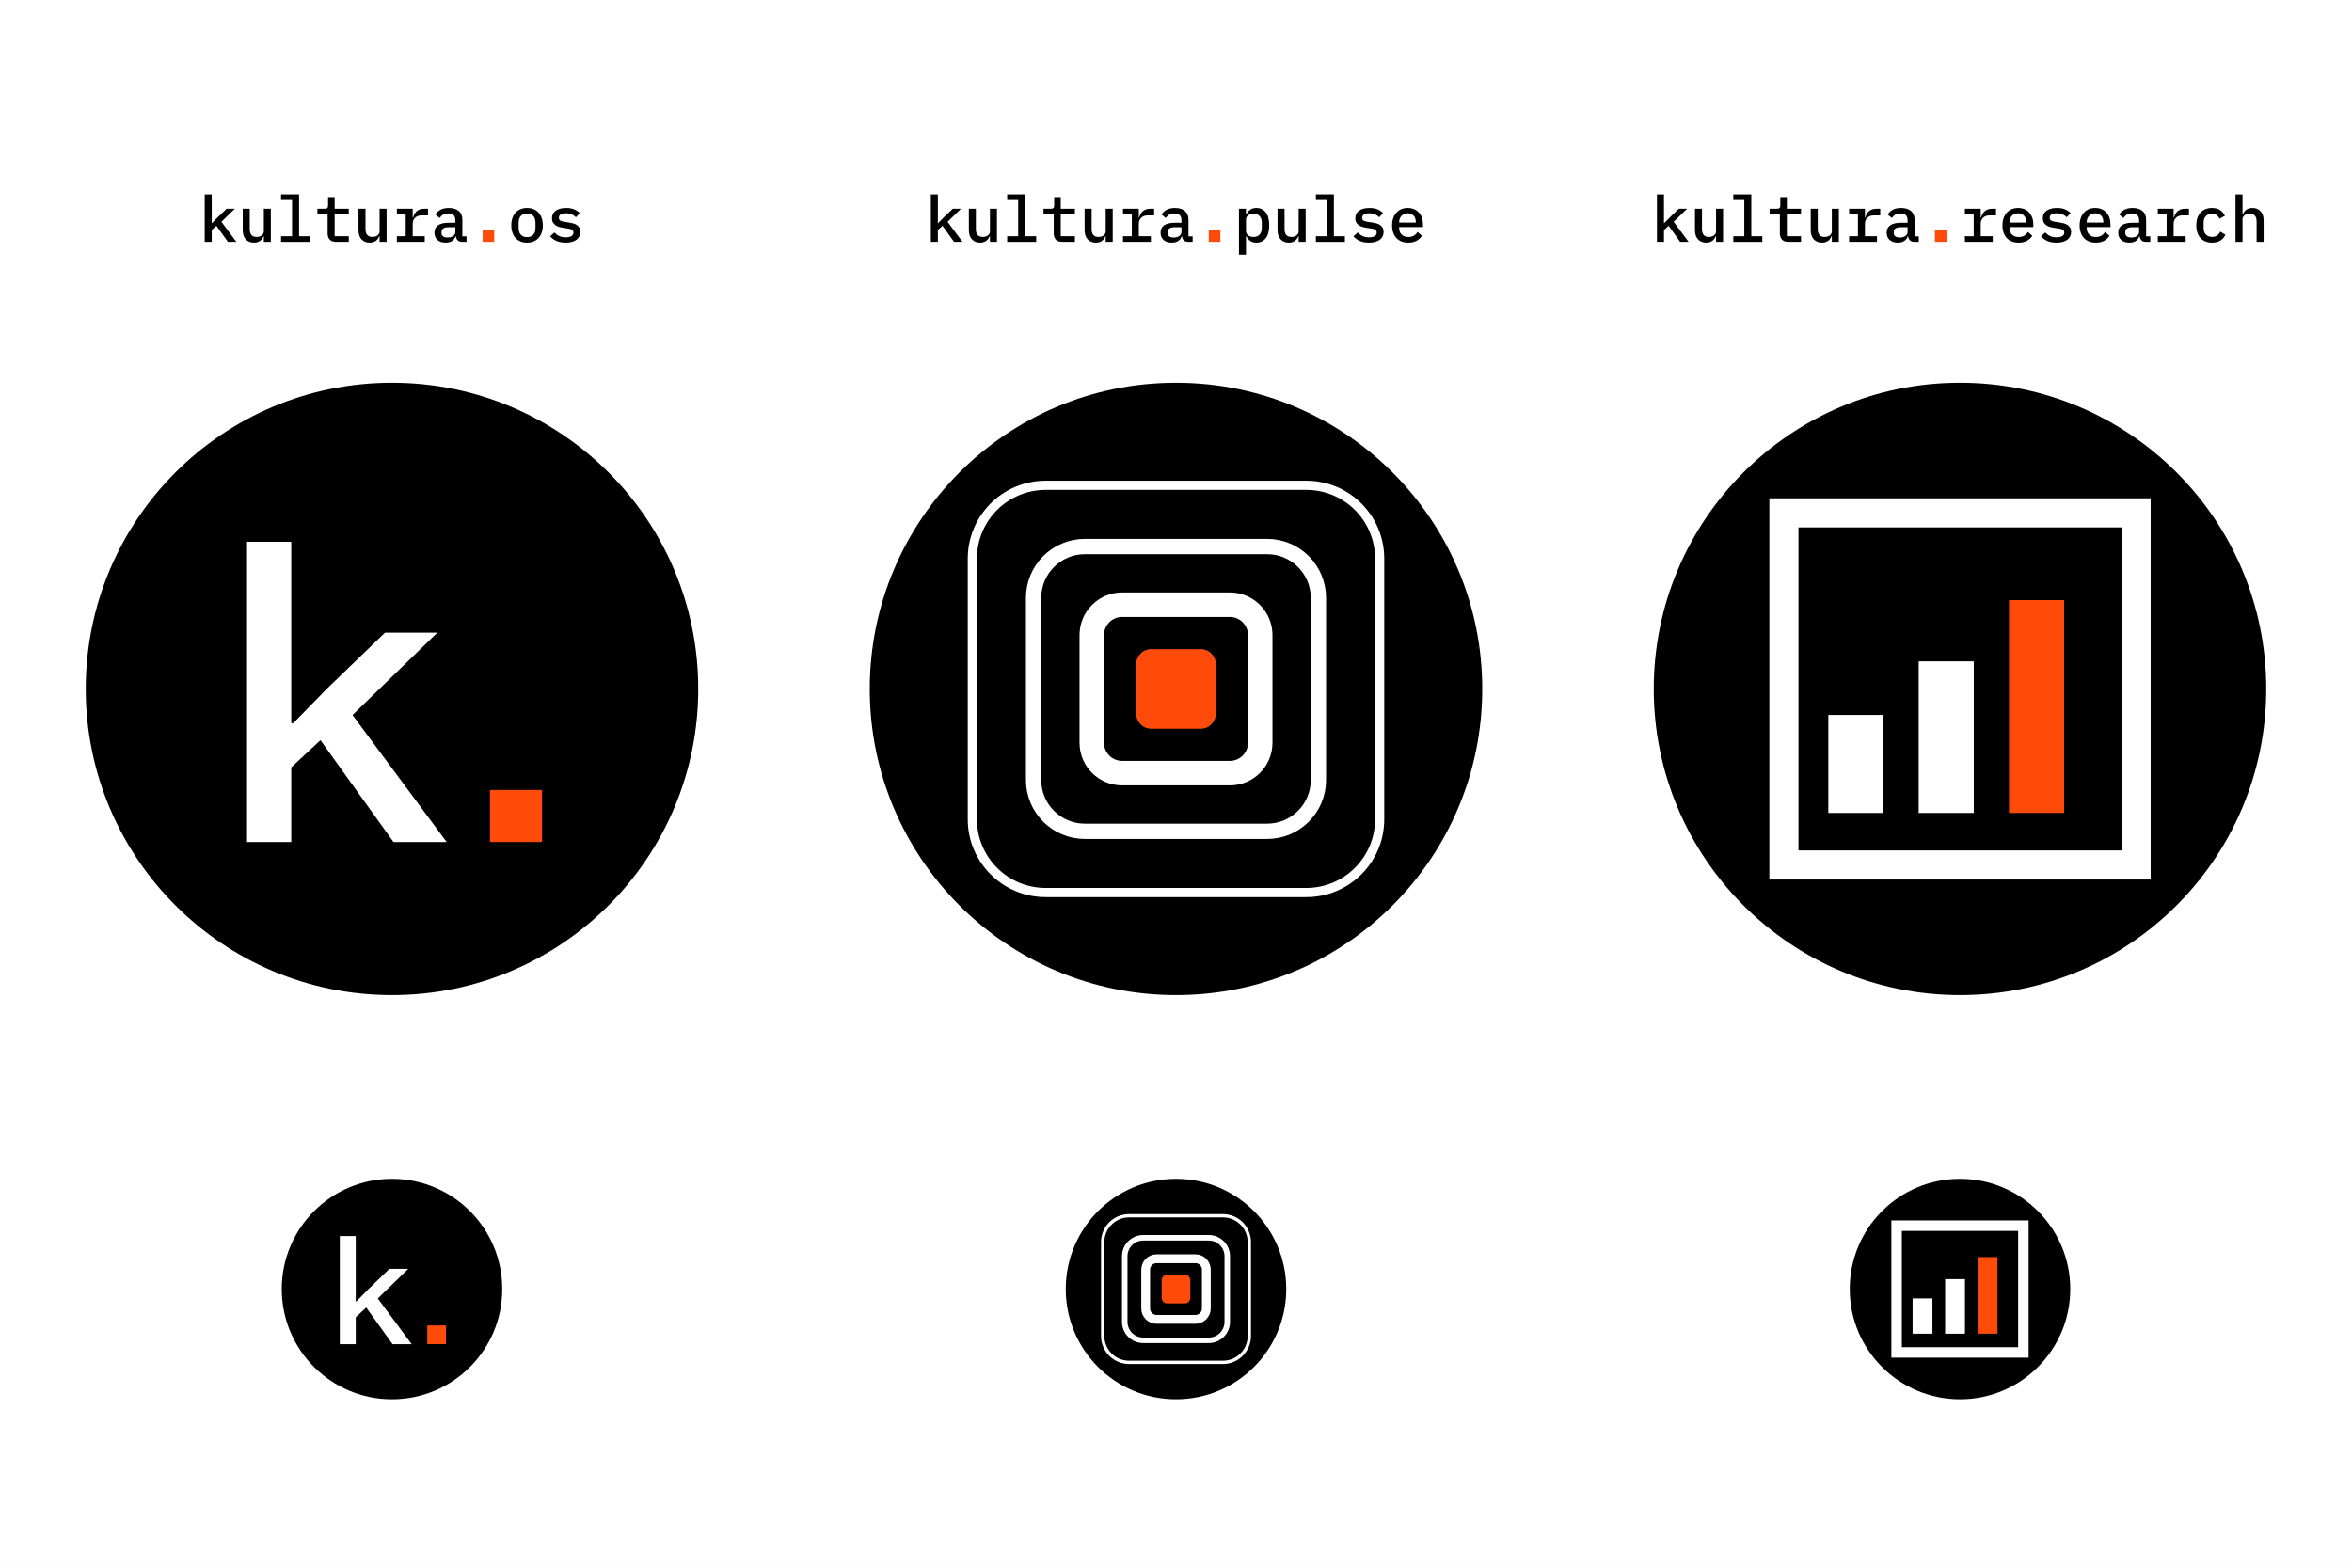
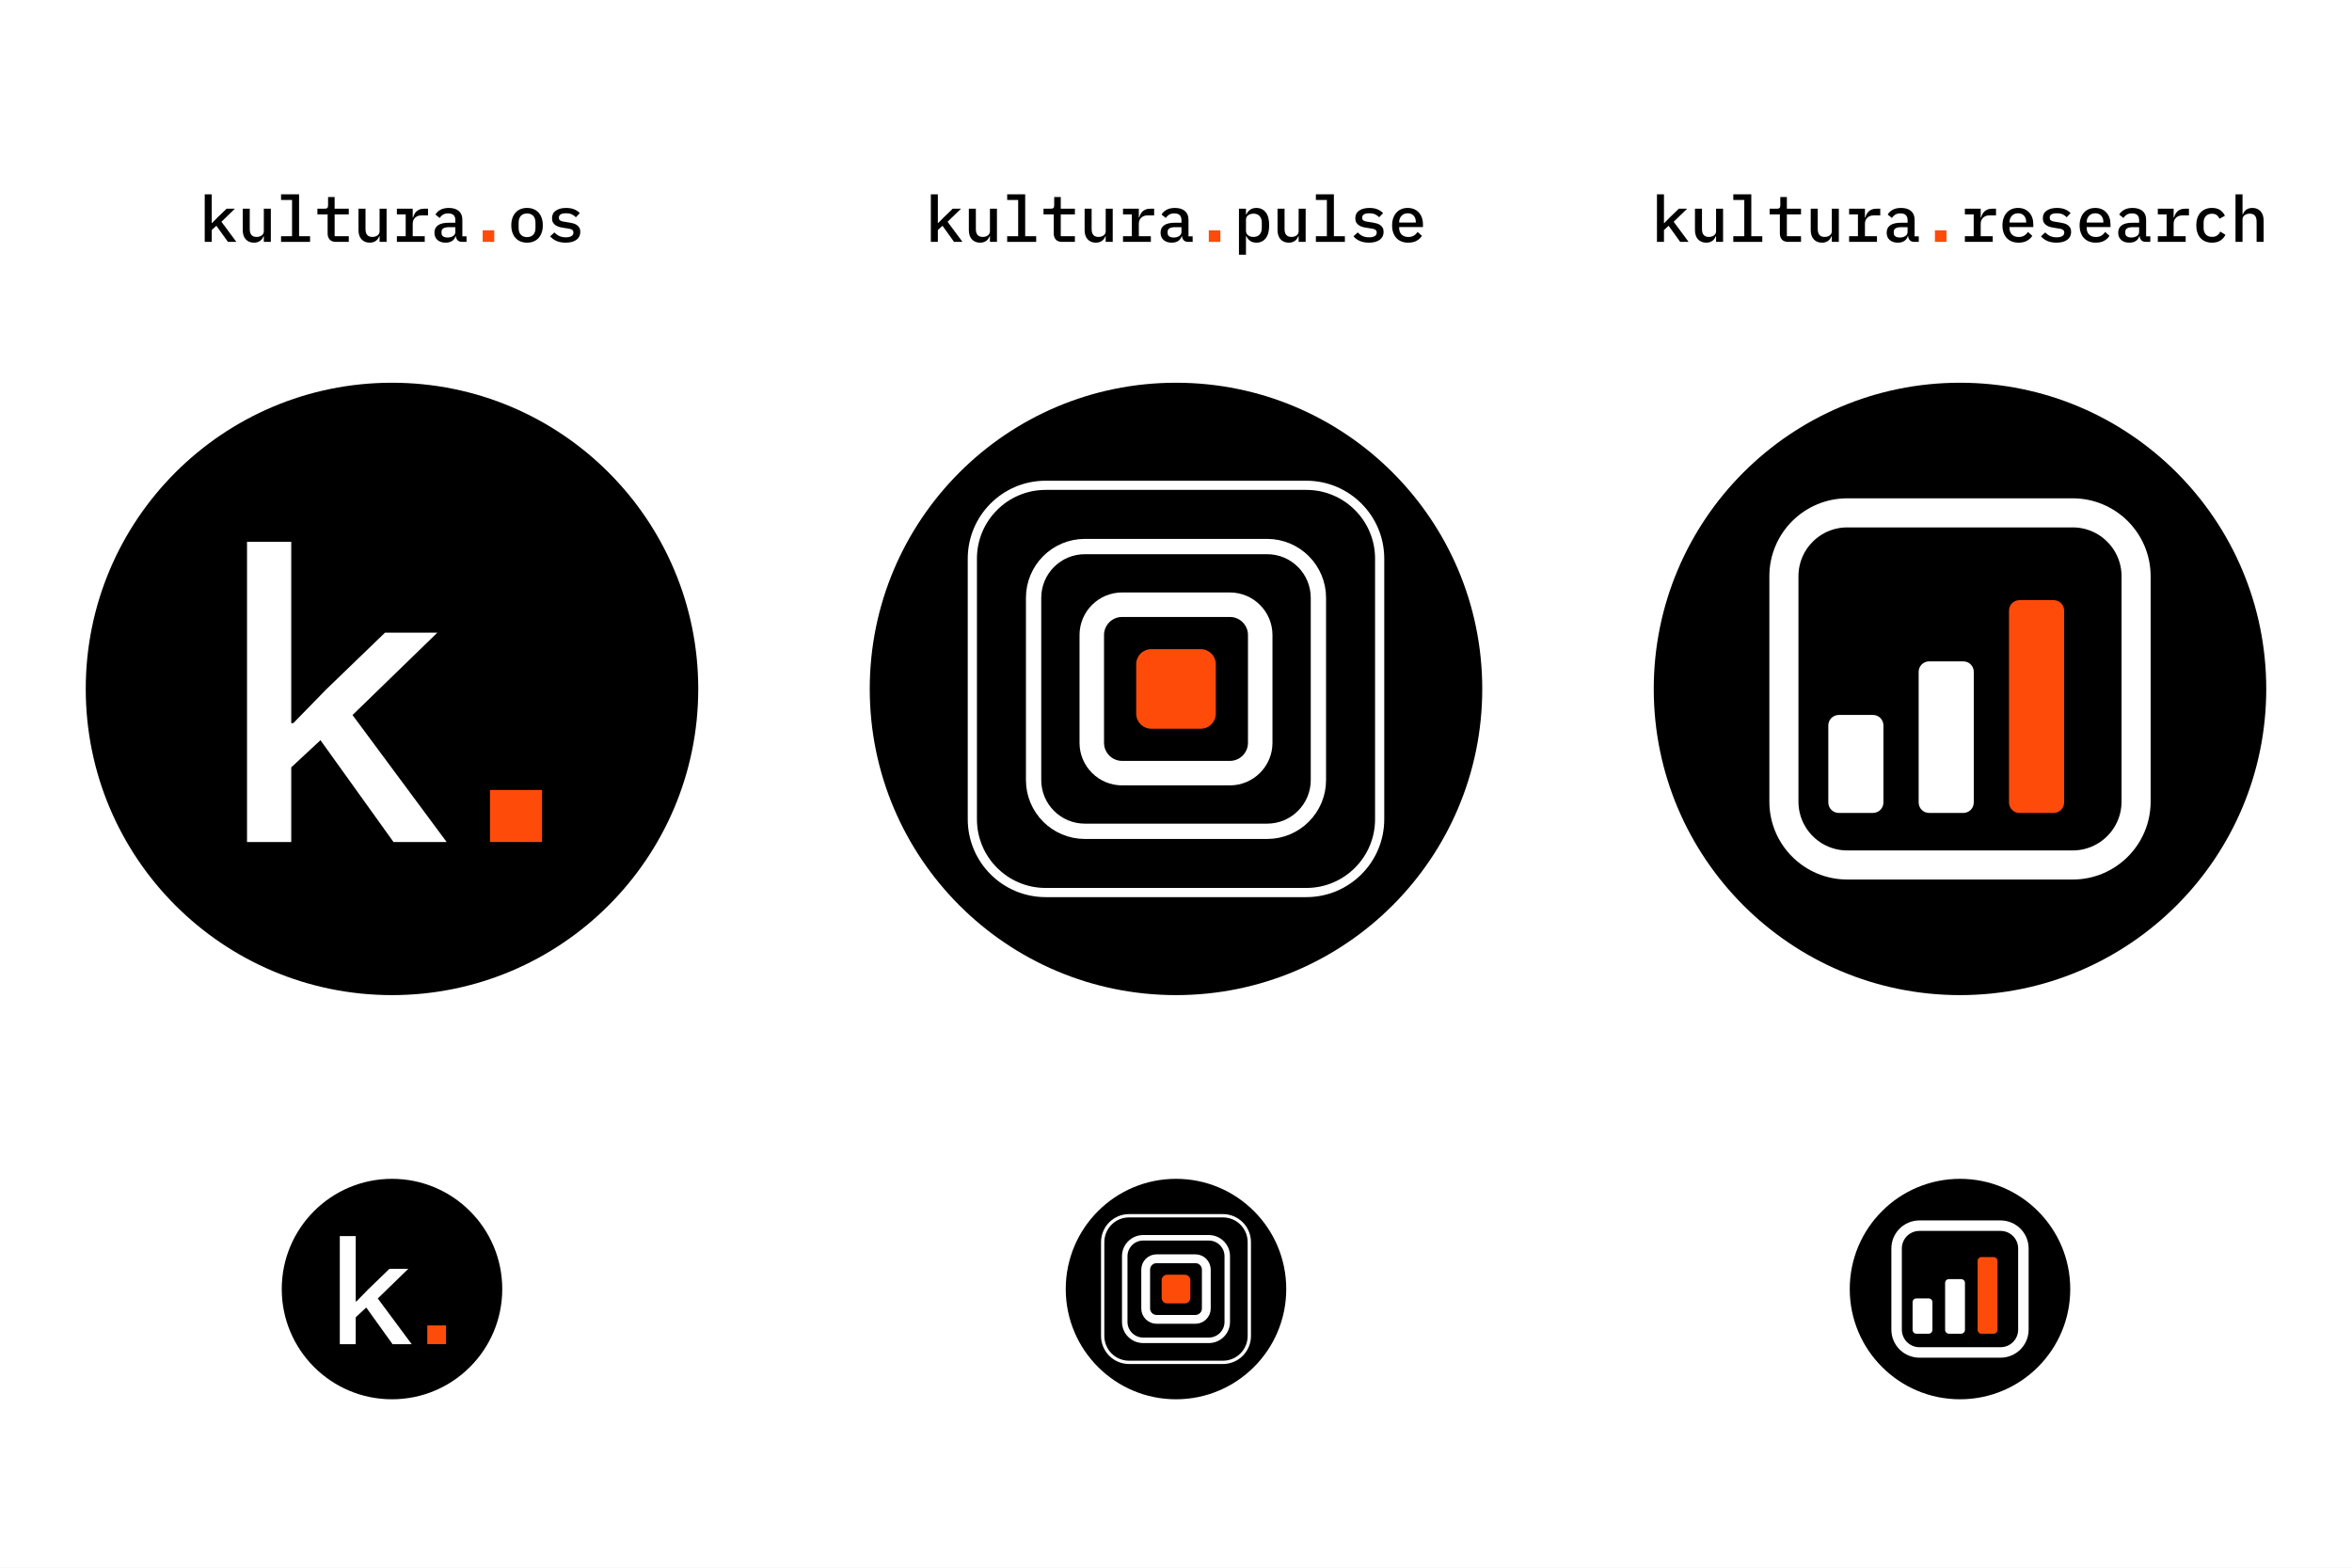
<svg xmlns="http://www.w3.org/2000/svg" width="1536" height="1024" viewBox="0 0 1536 1024">
  <rect x="0" y="0" width="1536" height="1024" rx="0" fill="white" stroke="none" stroke-width="0" opacity="1" />
  <path d="M88 740H197V293H202L283 376L428 516H557L348 313L580 0H449L269 251L197 184V0H88Z" transform="translate(130 158) scale(0.042 -0.042)" fill="black" />
  <path d="M407 88H402Q394 68 381.5 49.5Q369 31 351.0 17.5Q333 4 309.0 -4.0Q285 -12 253 -12Q175 -12 127.0 39.0Q79 90 79 184V516H188V200Q188 77 295 77Q316 77 336.0 82.5Q356 88 372.0 99.0Q388 110 397.5 126.5Q407 143 407 166V516H516V0H407Z" transform="translate(155.2 158) scale(0.042 -0.042)" fill="black" />
  <path d="M75 88H246V652H75V740H355V88H526V0H75Z" transform="translate(180.4 158) scale(0.042 -0.042)" fill="black" />
  <path d="M331 0Q263 0 231.0 36.5Q199 73 199 131V428H40V516H153Q182 516 194.0 527.5Q206 539 206 569V698H308V516H528V428H308V88H528V0Z" transform="translate(205.6 158) scale(0.042 -0.042)" fill="black" />
  <path d="M407 88H402Q394 68 381.5 49.5Q369 31 351.0 17.5Q333 4 309.0 -4.0Q285 -12 253 -12Q175 -12 127.0 39.0Q79 90 79 184V516H188V200Q188 77 295 77Q316 77 336.0 82.5Q356 88 372.0 99.0Q388 110 397.5 126.5Q407 143 407 166V516H516V0H407Z" transform="translate(230.8 158) scale(0.042 -0.042)" fill="black" />
  <path d="M76 88H213V428H76V516H322V379H328Q335 406 348.0 431.0Q361 456 381.0 474.5Q401 493 430.0 504.5Q459 516 498 516H560V412H458Q398 412 360.0 376.5Q322 341 322 281V88H509V0H76Z" transform="translate(256 158) scale(0.042 -0.042)" fill="black" />
  <path d="M492 0Q445 0 421.5 24.0Q398 48 393 87H388Q373 40 333.5 14.0Q294 -12 233 -12Q154 -12 107.0 29.5Q60 71 60 144Q60 219 115.5 258.5Q171 298 286 298H385V338Q385 443 274 443Q224 443 193.0 423.5Q162 404 141 372L76 425Q98 467 150.0 497.5Q202 528 284 528Q382 528 438.0 481.0Q494 434 494 345V86H559V0ZM264 68Q317 68 351.0 92.0Q385 116 385 154V229H288Q170 229 170 158V138Q170 103 195.0 85.5Q220 68 264 68Z" transform="translate(281.2 158) scale(0.042 -0.042)" fill="black" />
  <rect x="315.22" y="150.44" width="7.56" height="7.56" fill="#FF4B0A" />
  <path d="M300 -12Q243 -12 197.5 7.0Q152 26 120.5 61.0Q89 96 72.0 146.0Q55 196 55 258Q55 320 72.0 370.0Q89 420 120.5 455.0Q152 490 197.5 509.0Q243 528 300 528Q357 528 402.5 509.0Q448 490 479.5 455.0Q511 420 528.0 370.0Q545 320 545 258Q545 196 528.0 146.0Q511 96 479.5 61.0Q448 26 402.5 7.0Q357 -12 300 -12ZM300 74Q360 74 395.5 110.5Q431 147 431 219V297Q431 369 395.5 405.5Q360 442 300 442Q240 442 204.5 405.5Q169 369 169 297V219Q169 147 204.5 110.5Q240 74 300 74Z" transform="translate(331.6 158) scale(0.042 -0.042)" fill="black" />
  <path d="M301 -12Q217 -12 156.5 15.0Q96 42 59 87L126 147Q160 110 202.5 90.5Q245 71 303 71Q356 71 388.5 89.0Q421 107 421 145Q421 161 415.0 172.0Q409 183 398.0 190.0Q387 197 372.5 201.0Q358 205 342 207L260 220Q230 224 199.0 233.0Q168 242 143.5 258.5Q119 275 103.5 301.0Q88 327 88 367Q88 446 148.5 487.0Q209 528 308 528Q380 528 432.5 506.5Q485 485 520 447L459 383Q439 406 402.0 425.5Q365 445 304 445Q195 445 195 376Q195 343 218.5 330.5Q242 318 274 314L356 301Q387 296 417.5 288.0Q448 280 472.5 263.5Q497 247 512.5 221.0Q528 195 528 155Q528 77 467.5 32.5Q407 -12 301 -12Z" transform="translate(356.8 158) scale(0.042 -0.042)" fill="black" />
  <g transform="translate(56 250)">
    <circle cx="200" cy="200" r="200" fill="black" />
    <path d="M88 740H197V293H202L283 376L428 516H557L348 313L580 0H449L269 251L197 184V0H88Z" transform="translate(82 300) scale(.265 -.265)" fill="white" />
    <rect x="264" y="266" width="34" height="34" rx="0" fill="#FF4B0A" stroke="none" stroke-width="0" opacity="1" />
  </g>
  <g transform="translate(184 770) scale(.36)">
    <circle cx="200" cy="200" r="200" fill="black" />
    <path d="M88 740H197V293H202L283 376L428 516H557L348 313L580 0H449L269 251L197 184V0H88Z" transform="translate(82 300) scale(.265 -.265)" fill="white" />
    <rect x="264" y="266" width="34" height="34" rx="0" fill="#FF4B0A" stroke="none" stroke-width="0" opacity="1" />
  </g>
  <path d="M88 740H197V293H202L283 376L428 516H557L348 313L580 0H449L269 251L197 184V0H88Z" transform="translate(604.2 158) scale(0.042 -0.042)" fill="black" />
  <path d="M407 88H402Q394 68 381.5 49.5Q369 31 351.0 17.5Q333 4 309.0 -4.0Q285 -12 253 -12Q175 -12 127.0 39.0Q79 90 79 184V516H188V200Q188 77 295 77Q316 77 336.0 82.5Q356 88 372.0 99.0Q388 110 397.5 126.5Q407 143 407 166V516H516V0H407Z" transform="translate(629.4 158) scale(0.042 -0.042)" fill="black" />
  <path d="M75 88H246V652H75V740H355V88H526V0H75Z" transform="translate(654.6 158) scale(0.042 -0.042)" fill="black" />
  <path d="M331 0Q263 0 231.0 36.5Q199 73 199 131V428H40V516H153Q182 516 194.0 527.5Q206 539 206 569V698H308V516H528V428H308V88H528V0Z" transform="translate(679.8 158) scale(0.042 -0.042)" fill="black" />
  <path d="M407 88H402Q394 68 381.5 49.5Q369 31 351.0 17.5Q333 4 309.0 -4.0Q285 -12 253 -12Q175 -12 127.0 39.0Q79 90 79 184V516H188V200Q188 77 295 77Q316 77 336.0 82.5Q356 88 372.0 99.0Q388 110 397.5 126.5Q407 143 407 166V516H516V0H407Z" transform="translate(705 158) scale(0.042 -0.042)" fill="black" />
  <path d="M76 88H213V428H76V516H322V379H328Q335 406 348.0 431.0Q361 456 381.0 474.5Q401 493 430.0 504.5Q459 516 498 516H560V412H458Q398 412 360.0 376.5Q322 341 322 281V88H509V0H76Z" transform="translate(730.2 158) scale(0.042 -0.042)" fill="black" />
  <path d="M492 0Q445 0 421.5 24.0Q398 48 393 87H388Q373 40 333.5 14.0Q294 -12 233 -12Q154 -12 107.0 29.5Q60 71 60 144Q60 219 115.5 258.5Q171 298 286 298H385V338Q385 443 274 443Q224 443 193.0 423.5Q162 404 141 372L76 425Q98 467 150.0 497.5Q202 528 284 528Q382 528 438.0 481.0Q494 434 494 345V86H559V0ZM264 68Q317 68 351.0 92.0Q385 116 385 154V229H288Q170 229 170 158V138Q170 103 195.0 85.5Q220 68 264 68Z" transform="translate(755.4 158) scale(0.042 -0.042)" fill="black" />
  <rect x="789.42" y="150.44" width="7.56" height="7.56" fill="#FF4B0A" />
  <path d="M79 516H188V428H194Q217 475 255.0 501.5Q293 528 350 528Q441 528 495.0 460.0Q549 392 549 258Q549 124 495.0 56.0Q441 -12 350 -12Q293 -12 255.0 14.5Q217 41 194 88H188V-200H79ZM305 77Q367 77 400.5 115.0Q434 153 434 216V300Q434 363 400.5 401.0Q367 439 305 439Q281 439 260.0 433.0Q239 427 223.0 415.0Q207 403 197.5 385.5Q188 368 188 344V172Q188 148 197.5 130.5Q207 113 223.0 101.0Q239 89 260.0 83.0Q281 77 305 77Z" transform="translate(805.8 158) scale(0.042 -0.042)" fill="black" />
  <path d="M407 88H402Q394 68 381.5 49.5Q369 31 351.0 17.5Q333 4 309.0 -4.0Q285 -12 253 -12Q175 -12 127.0 39.0Q79 90 79 184V516H188V200Q188 77 295 77Q316 77 336.0 82.5Q356 88 372.0 99.0Q388 110 397.5 126.5Q407 143 407 166V516H516V0H407Z" transform="translate(831 158) scale(0.042 -0.042)" fill="black" />
  <path d="M75 88H246V652H75V740H355V88H526V0H75Z" transform="translate(856.2 158) scale(0.042 -0.042)" fill="black" />
  <path d="M301 -12Q217 -12 156.5 15.0Q96 42 59 87L126 147Q160 110 202.5 90.5Q245 71 303 71Q356 71 388.5 89.0Q421 107 421 145Q421 161 415.0 172.0Q409 183 398.0 190.0Q387 197 372.5 201.0Q358 205 342 207L260 220Q230 224 199.0 233.0Q168 242 143.5 258.5Q119 275 103.5 301.0Q88 327 88 367Q88 446 148.5 487.0Q209 528 308 528Q380 528 432.5 506.5Q485 485 520 447L459 383Q439 406 402.0 425.5Q365 445 304 445Q195 445 195 376Q195 343 218.5 330.5Q242 318 274 314L356 301Q387 296 417.5 288.0Q448 280 472.5 263.5Q497 247 512.5 221.0Q528 195 528 155Q528 77 467.5 32.5Q407 -12 301 -12Z" transform="translate(881.4 158) scale(0.042 -0.042)" fill="black" />
  <path d="M311 -12Q252 -12 205.0 7.0Q158 26 126.0 61.0Q94 96 77.0 145.5Q60 195 60 257Q60 319 77.5 369.0Q95 419 126.5 454.5Q158 490 203.0 509.0Q248 528 303 528Q357 528 401.0 509.5Q445 491 476.0 457.0Q507 423 523.5 376.0Q540 329 540 272V231H170V214Q170 153 208.0 114.5Q246 76 313 76Q363 76 398.5 97.5Q434 119 456 155L524 95Q498 50 444.5 19.0Q391 -12 311 -12ZM303 445Q274 445 249.5 435.0Q225 425 207.5 406.5Q190 388 180.0 363.0Q170 338 170 308V301H429V311Q429 372 394.5 408.5Q360 445 303 445Z" transform="translate(906.6 158) scale(0.042 -0.042)" fill="black" />
  <g transform="translate(568 250)">
    <circle cx="200" cy="200" r="200" fill="black" />
    <rect x="145" y="145" width="110" height="110" rx="19.8" fill="none" stroke="white" stroke-width="16" opacity="1" />
    <rect x="107" y="107" width="186" height="186" rx="33.48" fill="none" stroke="white" stroke-width="10" opacity="1" />
    <rect x="67" y="67" width="266" height="266" rx="47.88" fill="none" stroke="white" stroke-width="6" opacity="1" />
    <rect x="174" y="174" width="52" height="52" rx="9.88" fill="#FF4B0A" stroke="none" stroke-width="0" opacity="1" />
  </g>
  <g transform="translate(696 770) scale(.36)">
    <circle cx="200" cy="200" r="200" fill="black" />
    <rect x="145" y="145" width="110" height="110" rx="19.8" fill="none" stroke="white" stroke-width="16" opacity="1" />
    <rect x="107" y="107" width="186" height="186" rx="33.48" fill="none" stroke="white" stroke-width="10" opacity="1" />
    <rect x="67" y="67" width="266" height="266" rx="47.88" fill="none" stroke="white" stroke-width="6" opacity="1" />
    <rect x="174" y="174" width="52" height="52" rx="9.88" fill="#FF4B0A" stroke="none" stroke-width="0" opacity="1" />
  </g>
  <path d="M88 740H197V293H202L283 376L428 516H557L348 313L580 0H449L269 251L197 184V0H88Z" transform="translate(1078.4 158) scale(0.042 -0.042)" fill="black" />
  <path d="M407 88H402Q394 68 381.5 49.5Q369 31 351.0 17.5Q333 4 309.0 -4.0Q285 -12 253 -12Q175 -12 127.0 39.0Q79 90 79 184V516H188V200Q188 77 295 77Q316 77 336.0 82.5Q356 88 372.0 99.0Q388 110 397.5 126.5Q407 143 407 166V516H516V0H407Z" transform="translate(1103.6 158) scale(0.042 -0.042)" fill="black" />
  <path d="M75 88H246V652H75V740H355V88H526V0H75Z" transform="translate(1128.8 158) scale(0.042 -0.042)" fill="black" />
  <path d="M331 0Q263 0 231.0 36.5Q199 73 199 131V428H40V516H153Q182 516 194.0 527.5Q206 539 206 569V698H308V516H528V428H308V88H528V0Z" transform="translate(1154 158) scale(0.042 -0.042)" fill="black" />
  <path d="M407 88H402Q394 68 381.5 49.5Q369 31 351.0 17.5Q333 4 309.0 -4.0Q285 -12 253 -12Q175 -12 127.0 39.0Q79 90 79 184V516H188V200Q188 77 295 77Q316 77 336.0 82.5Q356 88 372.0 99.0Q388 110 397.5 126.5Q407 143 407 166V516H516V0H407Z" transform="translate(1179.2 158) scale(0.042 -0.042)" fill="black" />
  <path d="M76 88H213V428H76V516H322V379H328Q335 406 348.0 431.0Q361 456 381.0 474.5Q401 493 430.0 504.5Q459 516 498 516H560V412H458Q398 412 360.0 376.5Q322 341 322 281V88H509V0H76Z" transform="translate(1204.4 158) scale(0.042 -0.042)" fill="black" />
  <path d="M492 0Q445 0 421.5 24.0Q398 48 393 87H388Q373 40 333.5 14.0Q294 -12 233 -12Q154 -12 107.0 29.5Q60 71 60 144Q60 219 115.5 258.5Q171 298 286 298H385V338Q385 443 274 443Q224 443 193.0 423.5Q162 404 141 372L76 425Q98 467 150.0 497.5Q202 528 284 528Q382 528 438.0 481.0Q494 434 494 345V86H559V0ZM264 68Q317 68 351.0 92.0Q385 116 385 154V229H288Q170 229 170 158V138Q170 103 195.0 85.5Q220 68 264 68Z" transform="translate(1229.6 158) scale(0.042 -0.042)" fill="black" />
  <rect x="1263.62" y="150.44" width="7.56" height="7.56" fill="#FF4B0A" />
  <path d="M76 88H213V428H76V516H322V379H328Q335 406 348.0 431.0Q361 456 381.0 474.5Q401 493 430.0 504.5Q459 516 498 516H560V412H458Q398 412 360.0 376.5Q322 341 322 281V88H509V0H76Z" transform="translate(1280 158) scale(0.042 -0.042)" fill="black" />
  <path d="M311 -12Q252 -12 205.0 7.0Q158 26 126.0 61.0Q94 96 77.0 145.5Q60 195 60 257Q60 319 77.5 369.0Q95 419 126.5 454.5Q158 490 203.0 509.0Q248 528 303 528Q357 528 401.0 509.5Q445 491 476.0 457.0Q507 423 523.5 376.0Q540 329 540 272V231H170V214Q170 153 208.0 114.5Q246 76 313 76Q363 76 398.5 97.5Q434 119 456 155L524 95Q498 50 444.5 19.0Q391 -12 311 -12ZM303 445Q274 445 249.5 435.0Q225 425 207.5 406.5Q190 388 180.0 363.0Q170 338 170 308V301H429V311Q429 372 394.5 408.5Q360 445 303 445Z" transform="translate(1305.2 158) scale(0.042 -0.042)" fill="black" />
  <path d="M301 -12Q217 -12 156.5 15.0Q96 42 59 87L126 147Q160 110 202.5 90.5Q245 71 303 71Q356 71 388.5 89.0Q421 107 421 145Q421 161 415.0 172.0Q409 183 398.0 190.0Q387 197 372.5 201.0Q358 205 342 207L260 220Q230 224 199.0 233.0Q168 242 143.5 258.5Q119 275 103.5 301.0Q88 327 88 367Q88 446 148.5 487.0Q209 528 308 528Q380 528 432.5 506.5Q485 485 520 447L459 383Q439 406 402.0 425.5Q365 445 304 445Q195 445 195 376Q195 343 218.5 330.5Q242 318 274 314L356 301Q387 296 417.5 288.0Q448 280 472.5 263.5Q497 247 512.5 221.0Q528 195 528 155Q528 77 467.5 32.5Q407 -12 301 -12Z" transform="translate(1330.4 158) scale(0.042 -0.042)" fill="black" />
  <path d="M311 -12Q252 -12 205.0 7.0Q158 26 126.0 61.0Q94 96 77.0 145.5Q60 195 60 257Q60 319 77.5 369.0Q95 419 126.5 454.5Q158 490 203.0 509.0Q248 528 303 528Q357 528 401.0 509.5Q445 491 476.0 457.0Q507 423 523.5 376.0Q540 329 540 272V231H170V214Q170 153 208.0 114.5Q246 76 313 76Q363 76 398.5 97.5Q434 119 456 155L524 95Q498 50 444.5 19.0Q391 -12 311 -12ZM303 445Q274 445 249.5 435.0Q225 425 207.5 406.5Q190 388 180.0 363.0Q170 338 170 308V301H429V311Q429 372 394.5 408.5Q360 445 303 445Z" transform="translate(1355.6 158) scale(0.042 -0.042)" fill="black" />
  <path d="M492 0Q445 0 421.5 24.0Q398 48 393 87H388Q373 40 333.5 14.0Q294 -12 233 -12Q154 -12 107.0 29.5Q60 71 60 144Q60 219 115.5 258.5Q171 298 286 298H385V338Q385 443 274 443Q224 443 193.0 423.5Q162 404 141 372L76 425Q98 467 150.0 497.5Q202 528 284 528Q382 528 438.0 481.0Q494 434 494 345V86H559V0ZM264 68Q317 68 351.0 92.0Q385 116 385 154V229H288Q170 229 170 158V138Q170 103 195.0 85.5Q220 68 264 68Z" transform="translate(1380.8 158) scale(0.042 -0.042)" fill="black" />
  <path d="M76 88H213V428H76V516H322V379H328Q335 406 348.0 431.0Q361 456 381.0 474.5Q401 493 430.0 504.5Q459 516 498 516H560V412H458Q398 412 360.0 376.5Q322 341 322 281V88H509V0H76Z" transform="translate(1406 158) scale(0.042 -0.042)" fill="black" />
  <path d="M319 -12Q261 -12 215.5 7.0Q170 26 138.5 61.0Q107 96 90.5 146.0Q74 196 74 258Q74 320 90.5 370.0Q107 420 138.5 455.0Q170 490 215.5 509.0Q261 528 318 528Q398 528 446.5 494.0Q495 460 519 406L434 360Q420 396 391.5 417.0Q363 438 318 438Q256 438 222.0 400.5Q188 363 188 301V215Q188 154 222.0 116.0Q256 78 320 78Q368 78 398.5 100.0Q429 122 447 160L527 111Q502 57 451.0 22.5Q400 -12 319 -12Z" transform="translate(1431.2 158) scale(0.042 -0.042)" fill="black" />
  <path d="M84 740H193V428H198Q206 448 218.5 466.5Q231 485 249.0 498.5Q267 512 291.0 520.0Q315 528 347 528Q425 528 473.0 477.0Q521 426 521 332V0H412V316Q412 439 305 439Q284 439 264.0 433.5Q244 428 228.0 417.0Q212 406 202.5 389.0Q193 372 193 350V0H84Z" transform="translate(1456.4 158) scale(0.042 -0.042)" fill="black" />
  <g transform="translate(1080 250)">
    <circle cx="200" cy="200" r="200" fill="black" />
-     <rect x="85" y="85" width="230" height="230" rx="0" fill="none" stroke="white" stroke-width="19" opacity="1" />
-     <rect x="114" y="217" width="36" height="64" rx="0" fill="white" stroke="none" stroke-width="0" opacity="1" />
-     <rect x="173" y="182" width="36" height="99" rx="0" fill="white" stroke="none" stroke-width="0" opacity="1" />
-     <rect x="232" y="142" width="36" height="139" rx="0" fill="#FF4B0A" stroke="none" stroke-width="0" opacity="1" />
+     <rect x="85" y="85" width="230" height="230" rx="41.4" fill="none" stroke="white" stroke-width="19" opacity="1" />
+     <rect x="114" y="217" width="36" height="64" rx="6.84" fill="white" stroke="none" stroke-width="0" opacity="1" />
+     <rect x="173" y="182" width="36" height="99" rx="6.84" fill="white" stroke="none" stroke-width="0" opacity="1" />
+     <rect x="232" y="142" width="36" height="139" rx="6.84" fill="#FF4B0A" stroke="none" stroke-width="0" opacity="1" />
  </g>
  <g transform="translate(1208 770) scale(.36)">
    <circle cx="200" cy="200" r="200" fill="black" />
-     <rect x="85" y="85" width="230" height="230" rx="0" fill="none" stroke="white" stroke-width="19" opacity="1" />
-     <rect x="114" y="217" width="36" height="64" rx="0" fill="white" stroke="none" stroke-width="0" opacity="1" />
-     <rect x="173" y="182" width="36" height="99" rx="0" fill="white" stroke="none" stroke-width="0" opacity="1" />
-     <rect x="232" y="142" width="36" height="139" rx="0" fill="#FF4B0A" stroke="none" stroke-width="0" opacity="1" />
+     <rect x="85" y="85" width="230" height="230" rx="41.4" fill="none" stroke="white" stroke-width="19" opacity="1" />
+     <rect x="114" y="217" width="36" height="64" rx="6.84" fill="white" stroke="none" stroke-width="0" opacity="1" />
+     <rect x="173" y="182" width="36" height="99" rx="6.84" fill="white" stroke="none" stroke-width="0" opacity="1" />
+     <rect x="232" y="142" width="36" height="139" rx="6.84" fill="#FF4B0A" stroke="none" stroke-width="0" opacity="1" />
  </g>
</svg>
